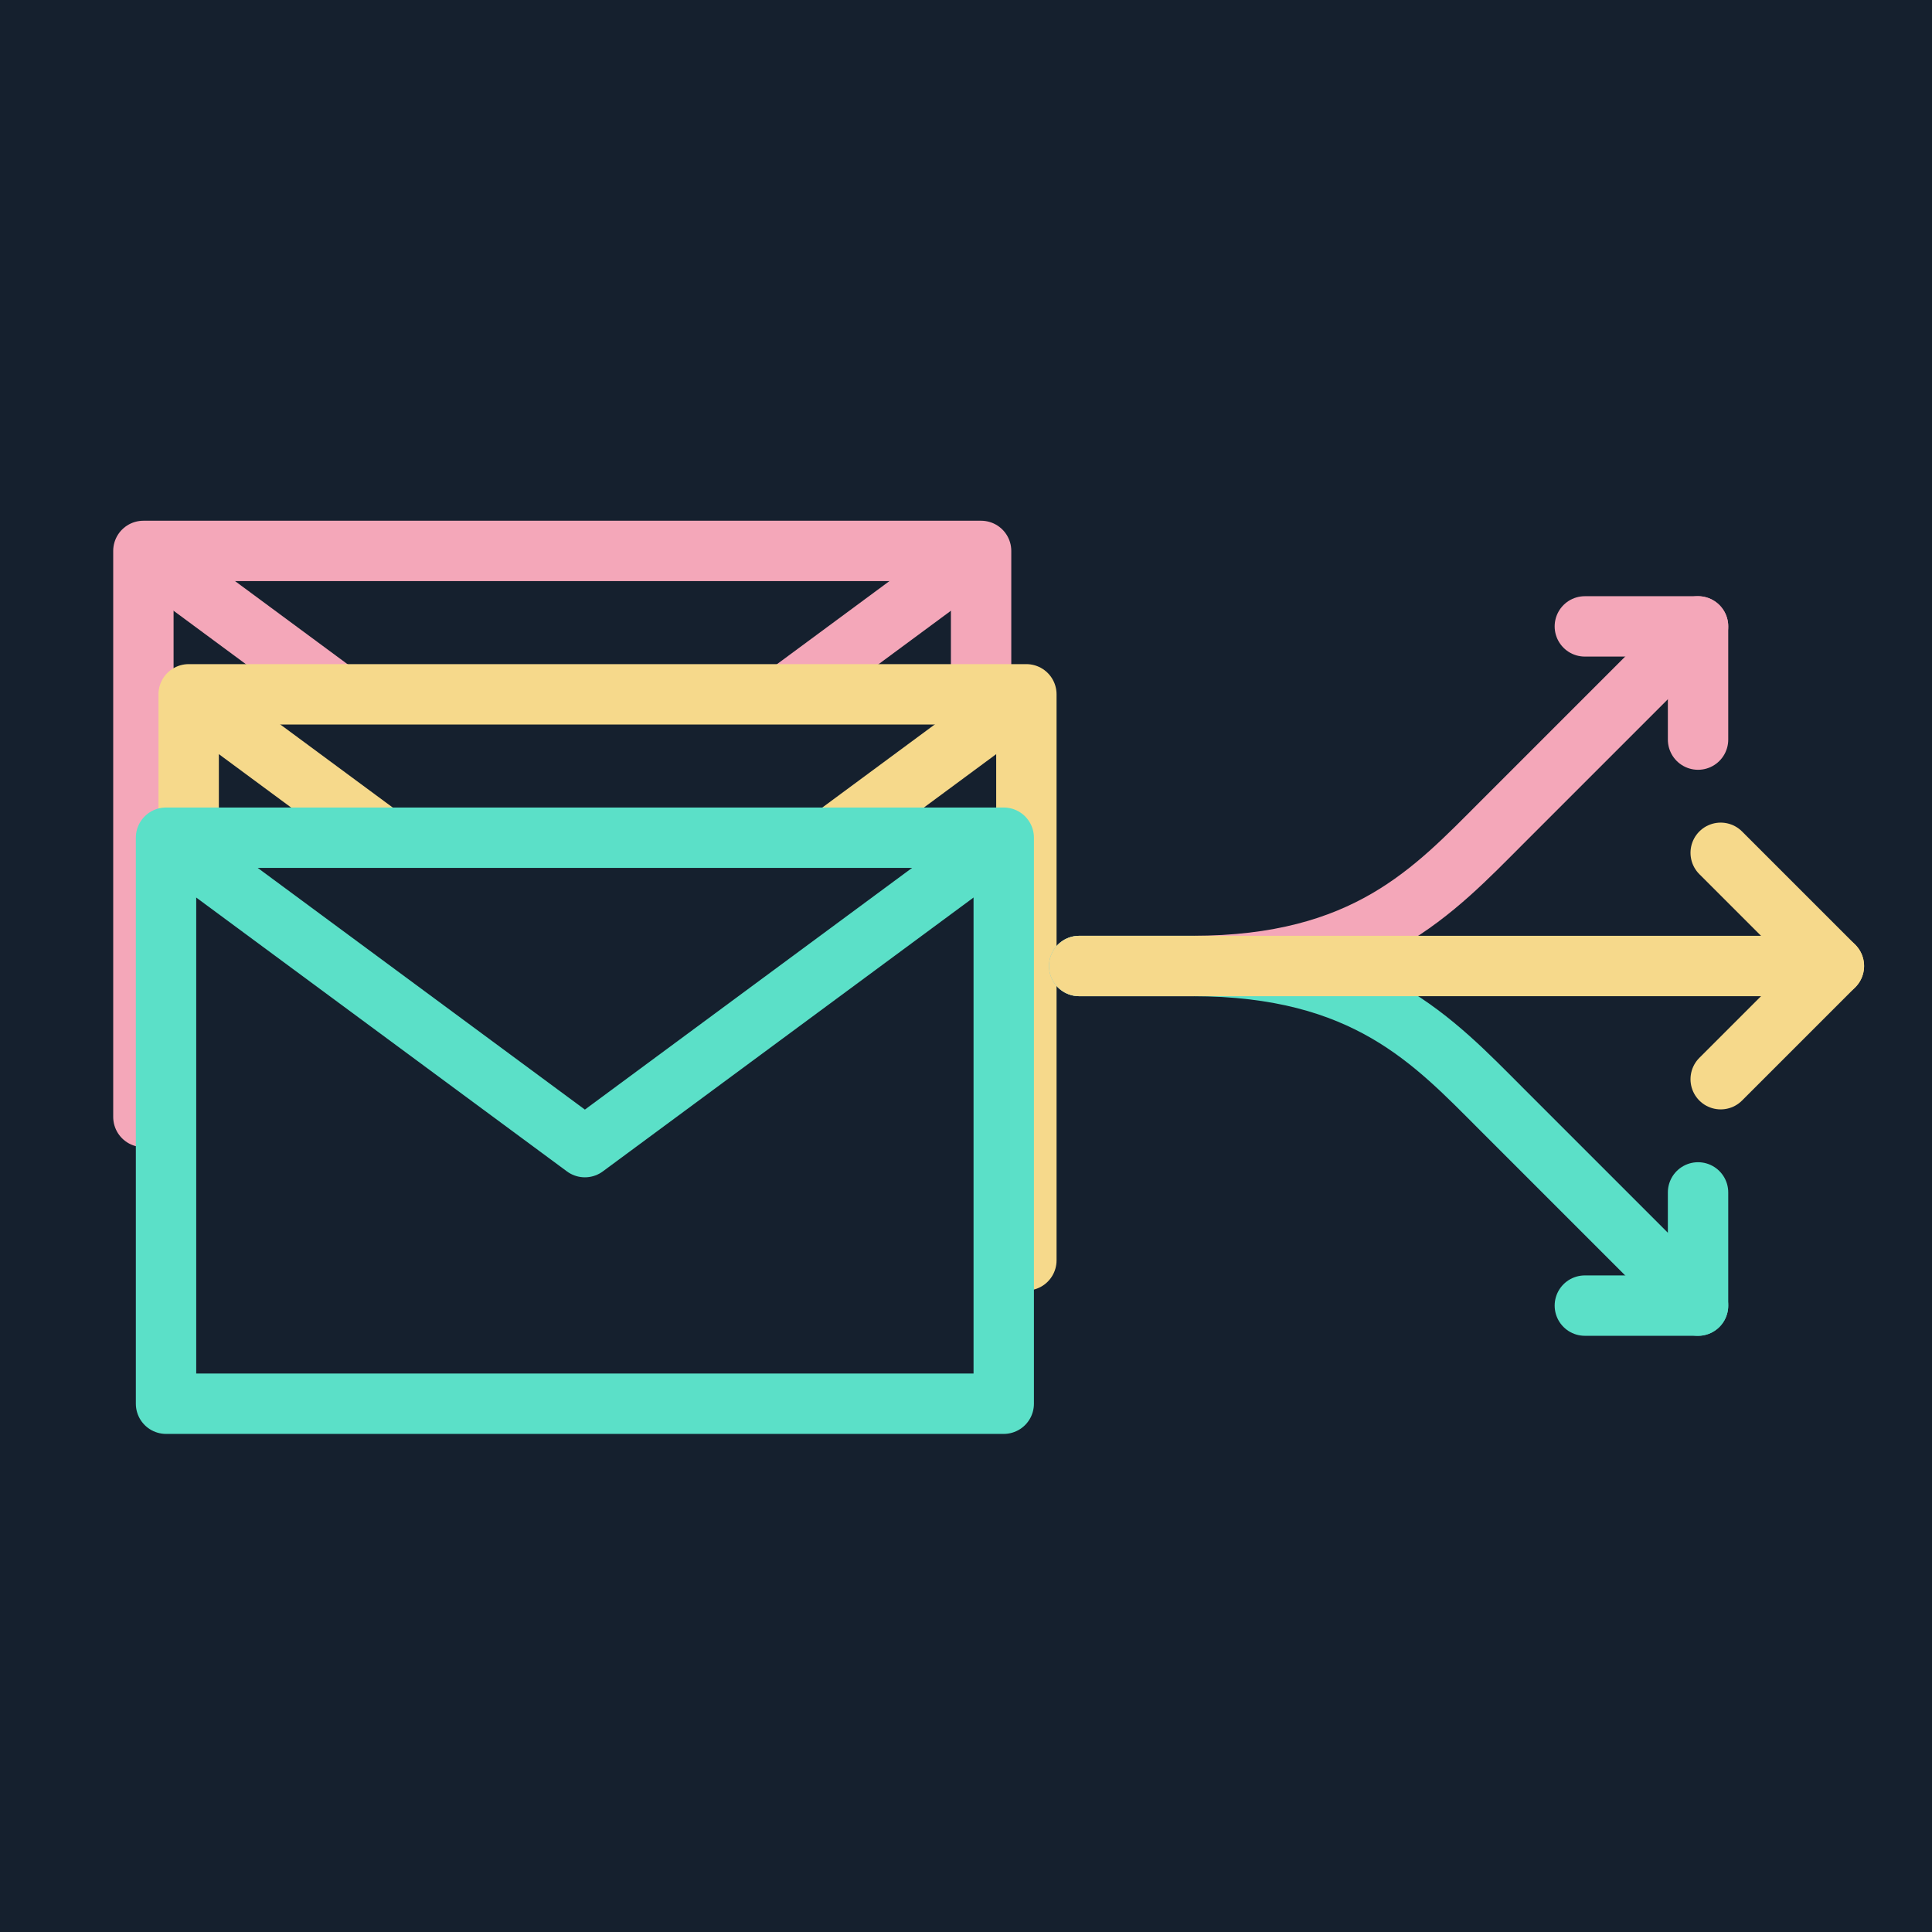
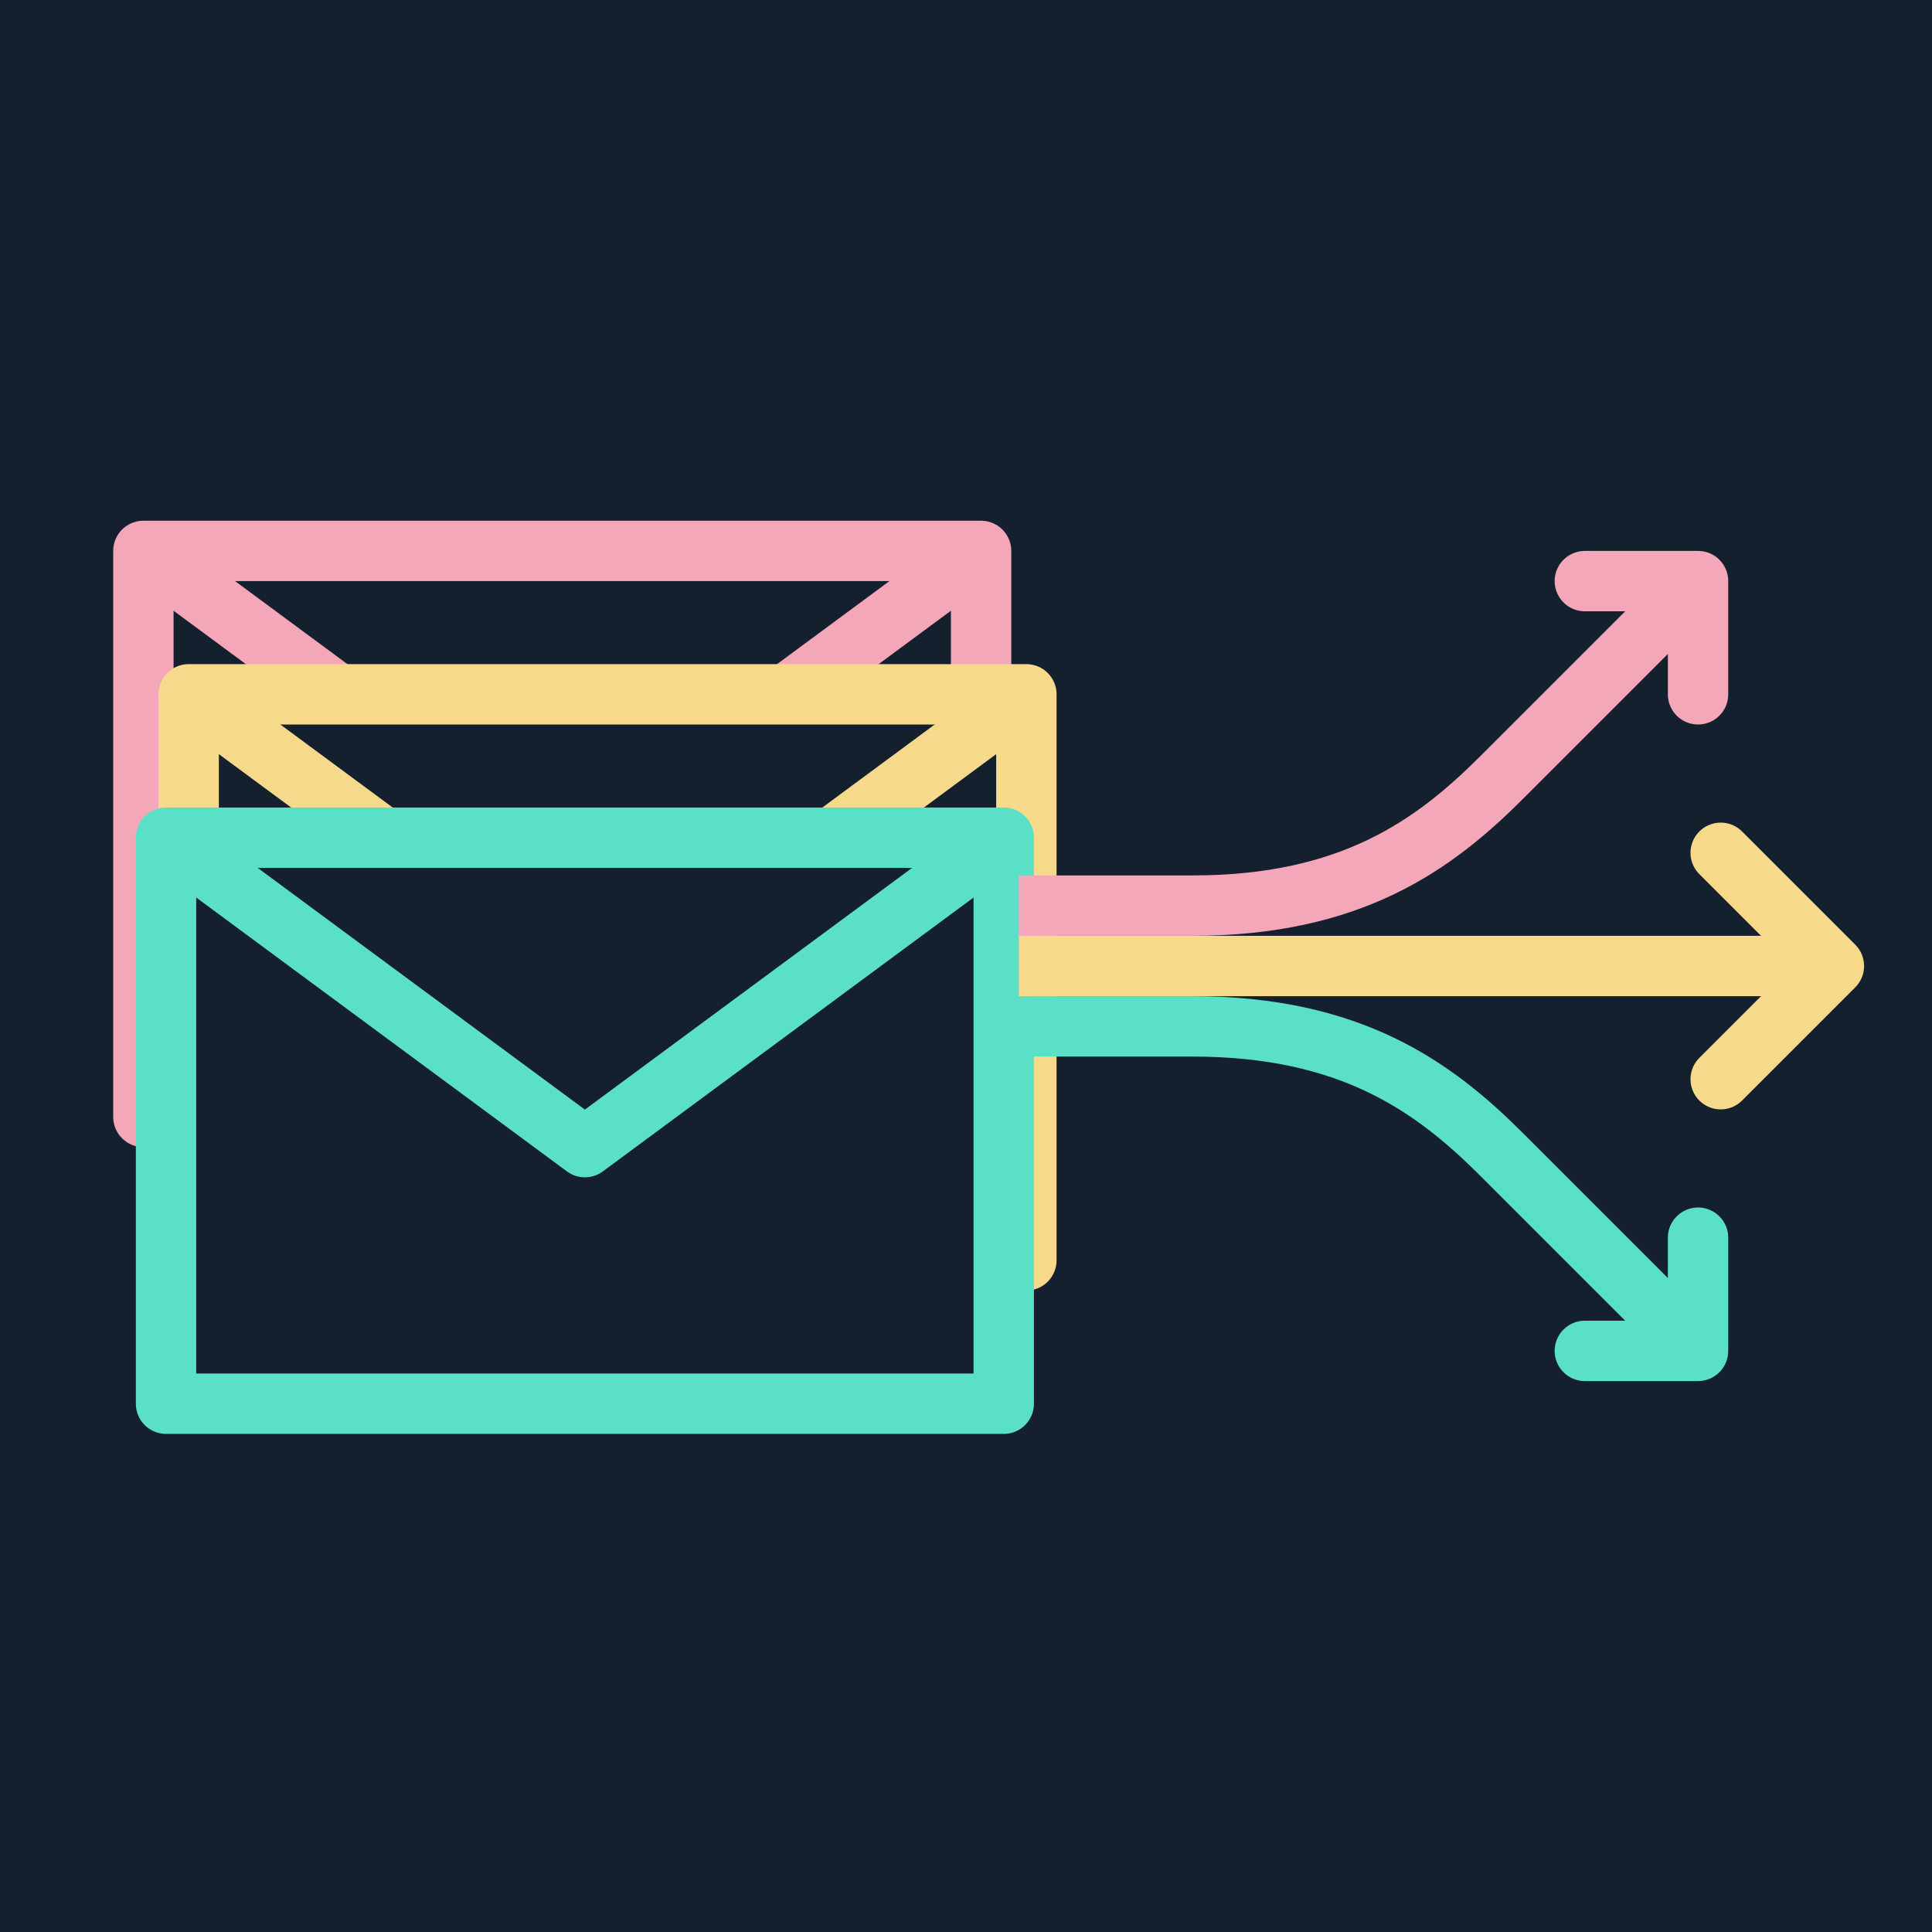
<svg xmlns="http://www.w3.org/2000/svg" viewBox="0 0 512 512" width="512" height="512">
  <rect x="0" y="0" width="512" height="512" fill="#15202E" />
  <defs>
    <g id="letter" fill="#15202E" stroke-width="16" stroke-linejoin="round">
      <rect x="44" y="184" width="222" height="150" />
      <polyline points="44,184 155,266 266,184" fill="none" />
    </g>
  </defs>
  <use href="#letter" stroke="#F4A7B9" transform="translate(-6,-38)" />
  <use href="#letter" stroke="#F6D98B" transform="translate(6,0)" />
  <use href="#letter" stroke="#5BE0C8" transform="translate(0,38)" />
-   <g fill="none" stroke-width="16" stroke-linecap="round" stroke-linejoin="round">
+   <g fill="none" stroke-width="16" stroke-linejoin="round">
    <g stroke="#F4A7B9">
-       <path d="M 286,256 H 316 C 362,256 380,236 398,218 L 450,166" />
-       <polyline points="420,166 450,166 450,196" />
+       <path d="M 270,240 H 316 C 358,240 380,224 398,206 L 450,154" />
+       <polyline points="420,154 450,154 450,184" stroke-linecap="round" />
    </g>
    <g stroke="#5BE0C8">
-       <path d="M 286,256 H 316 C 362,256 380,276 398,294 L 450,346" />
-       <polyline points="420,346 450,346 450,316" />
+       <path d="M 270,272 H 316 C 358,272 380,288 398,306 L 450,358" />
+       <polyline points="420,358 450,358 450,328" stroke-linecap="round" />
    </g>
    <g stroke="#F6D98B">
-       <path d="M 286,256 H 486" />
-       <polyline points="456,226 486,256 456,286" />
+       <path d="M 270,256 H 486" />
+       <polyline points="456,226 486,256 456,286" stroke-linecap="round" />
    </g>
  </g>
</svg>
